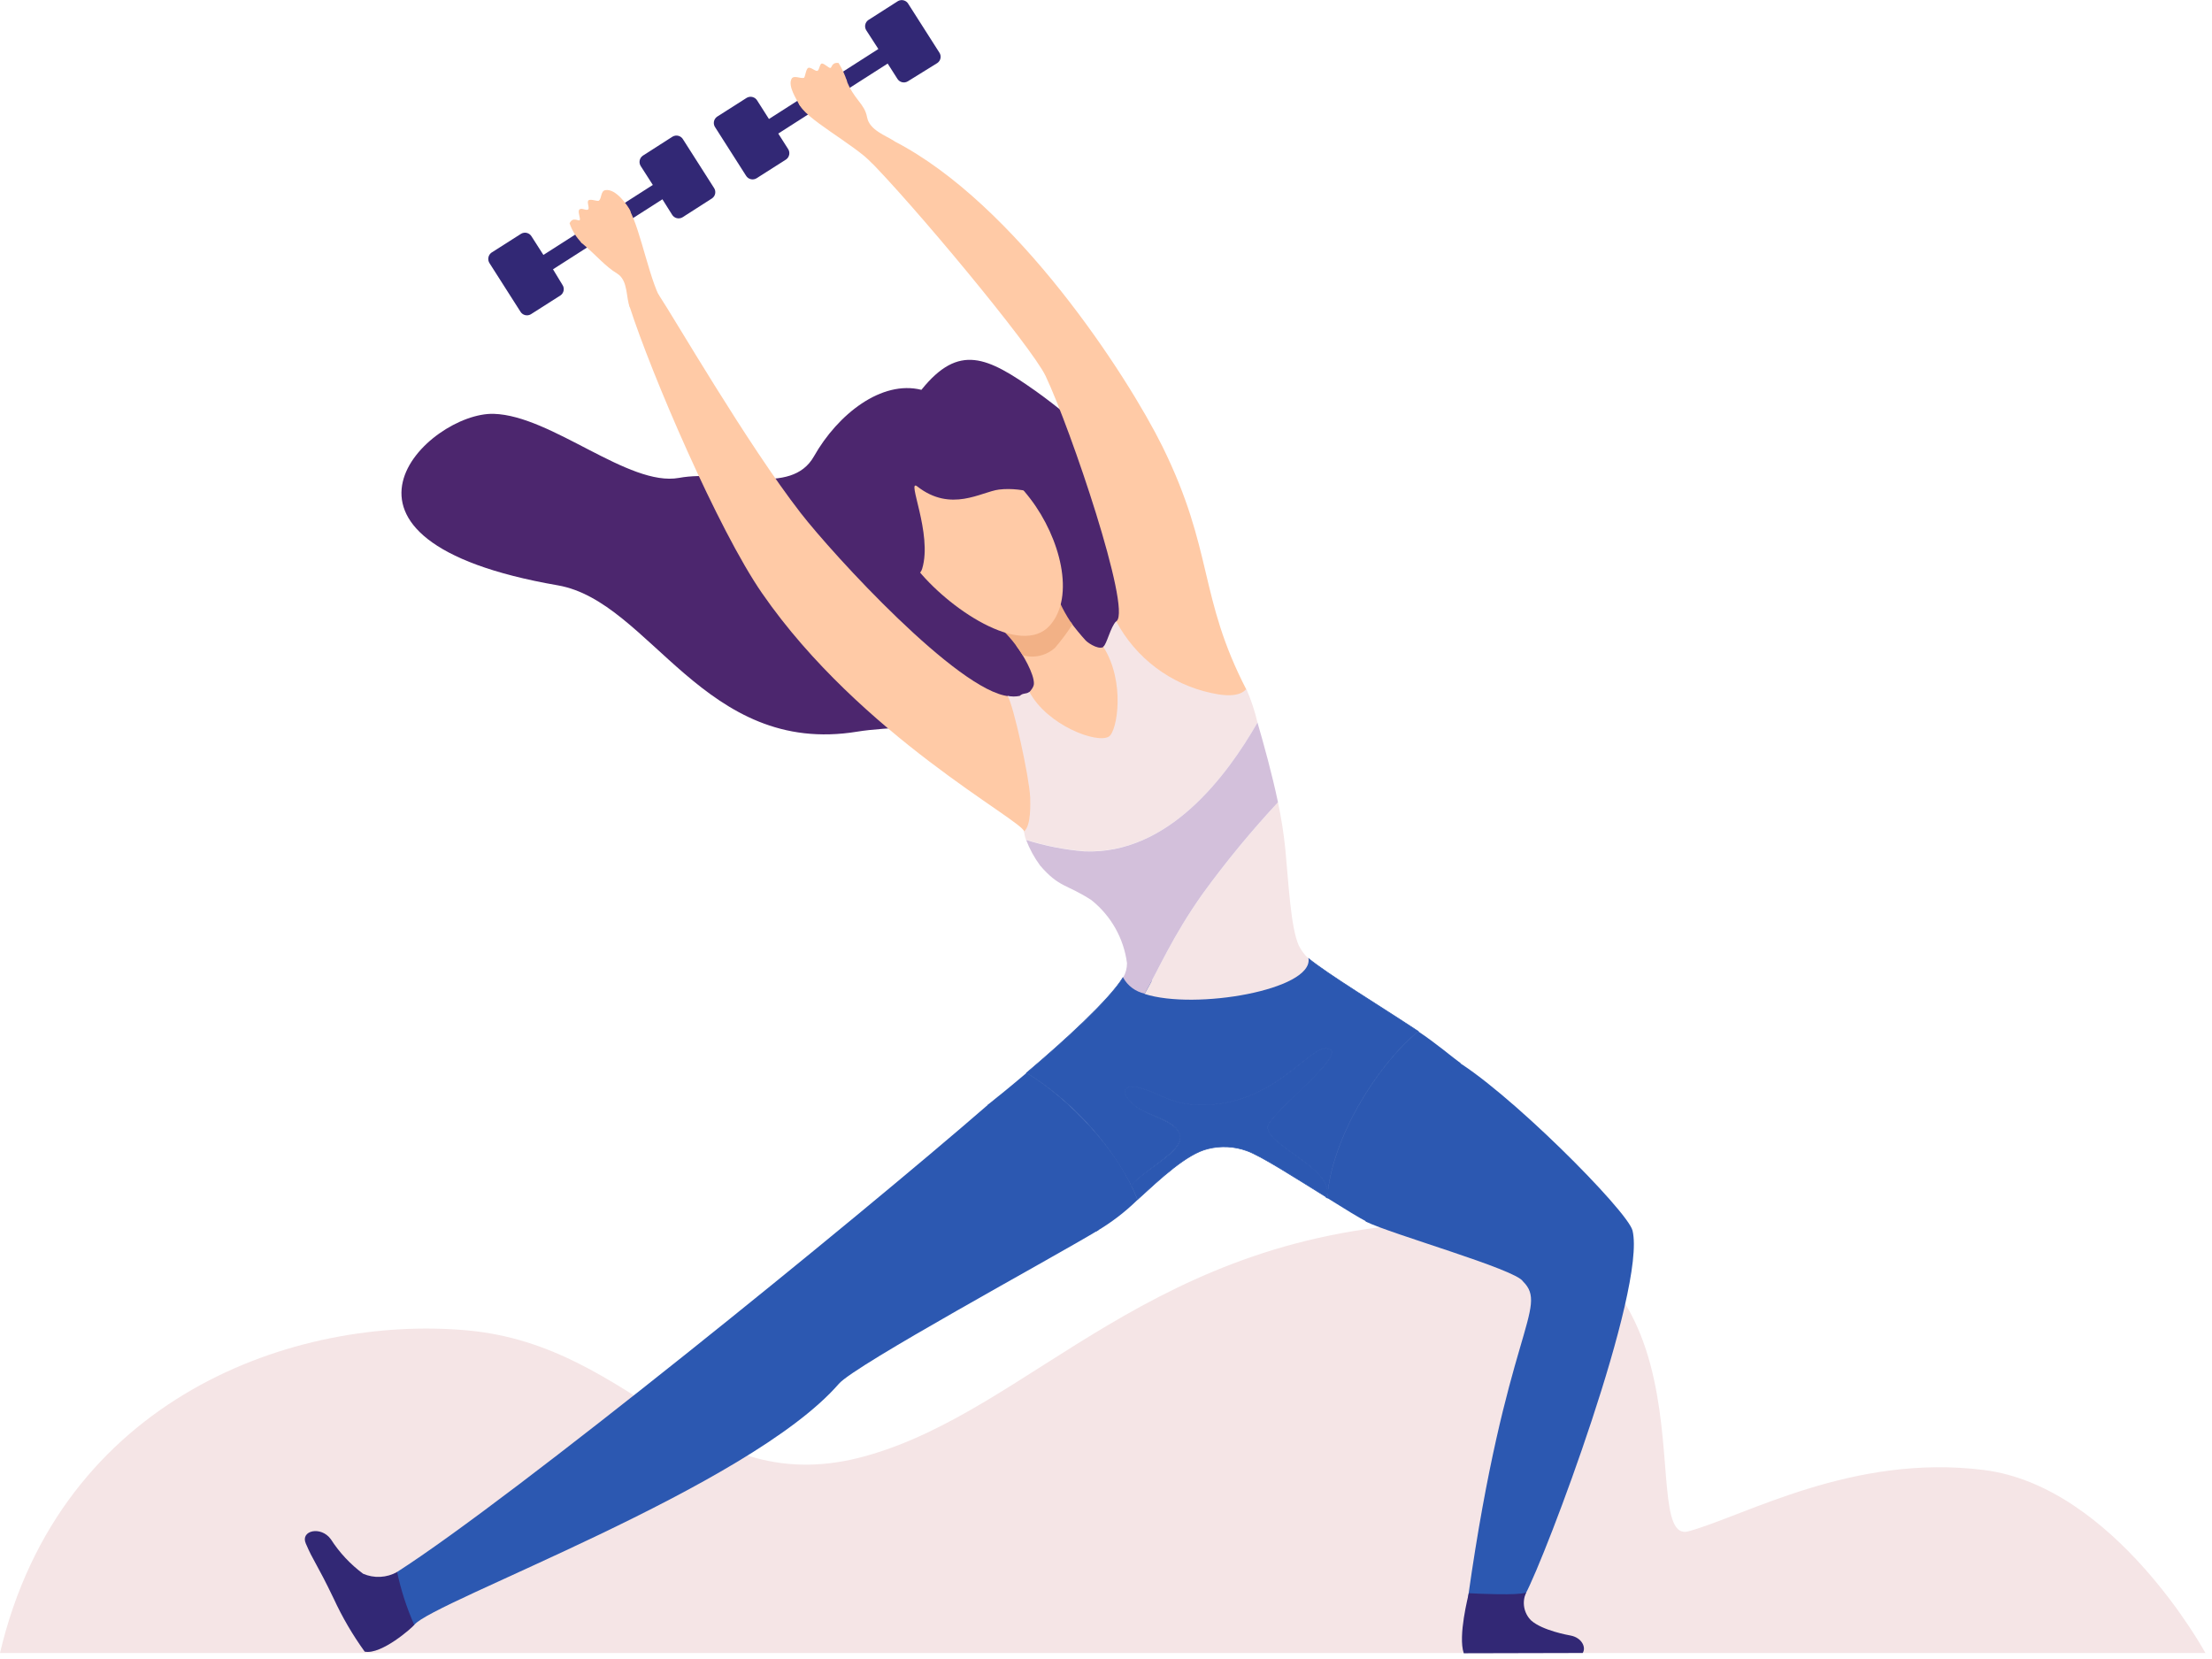
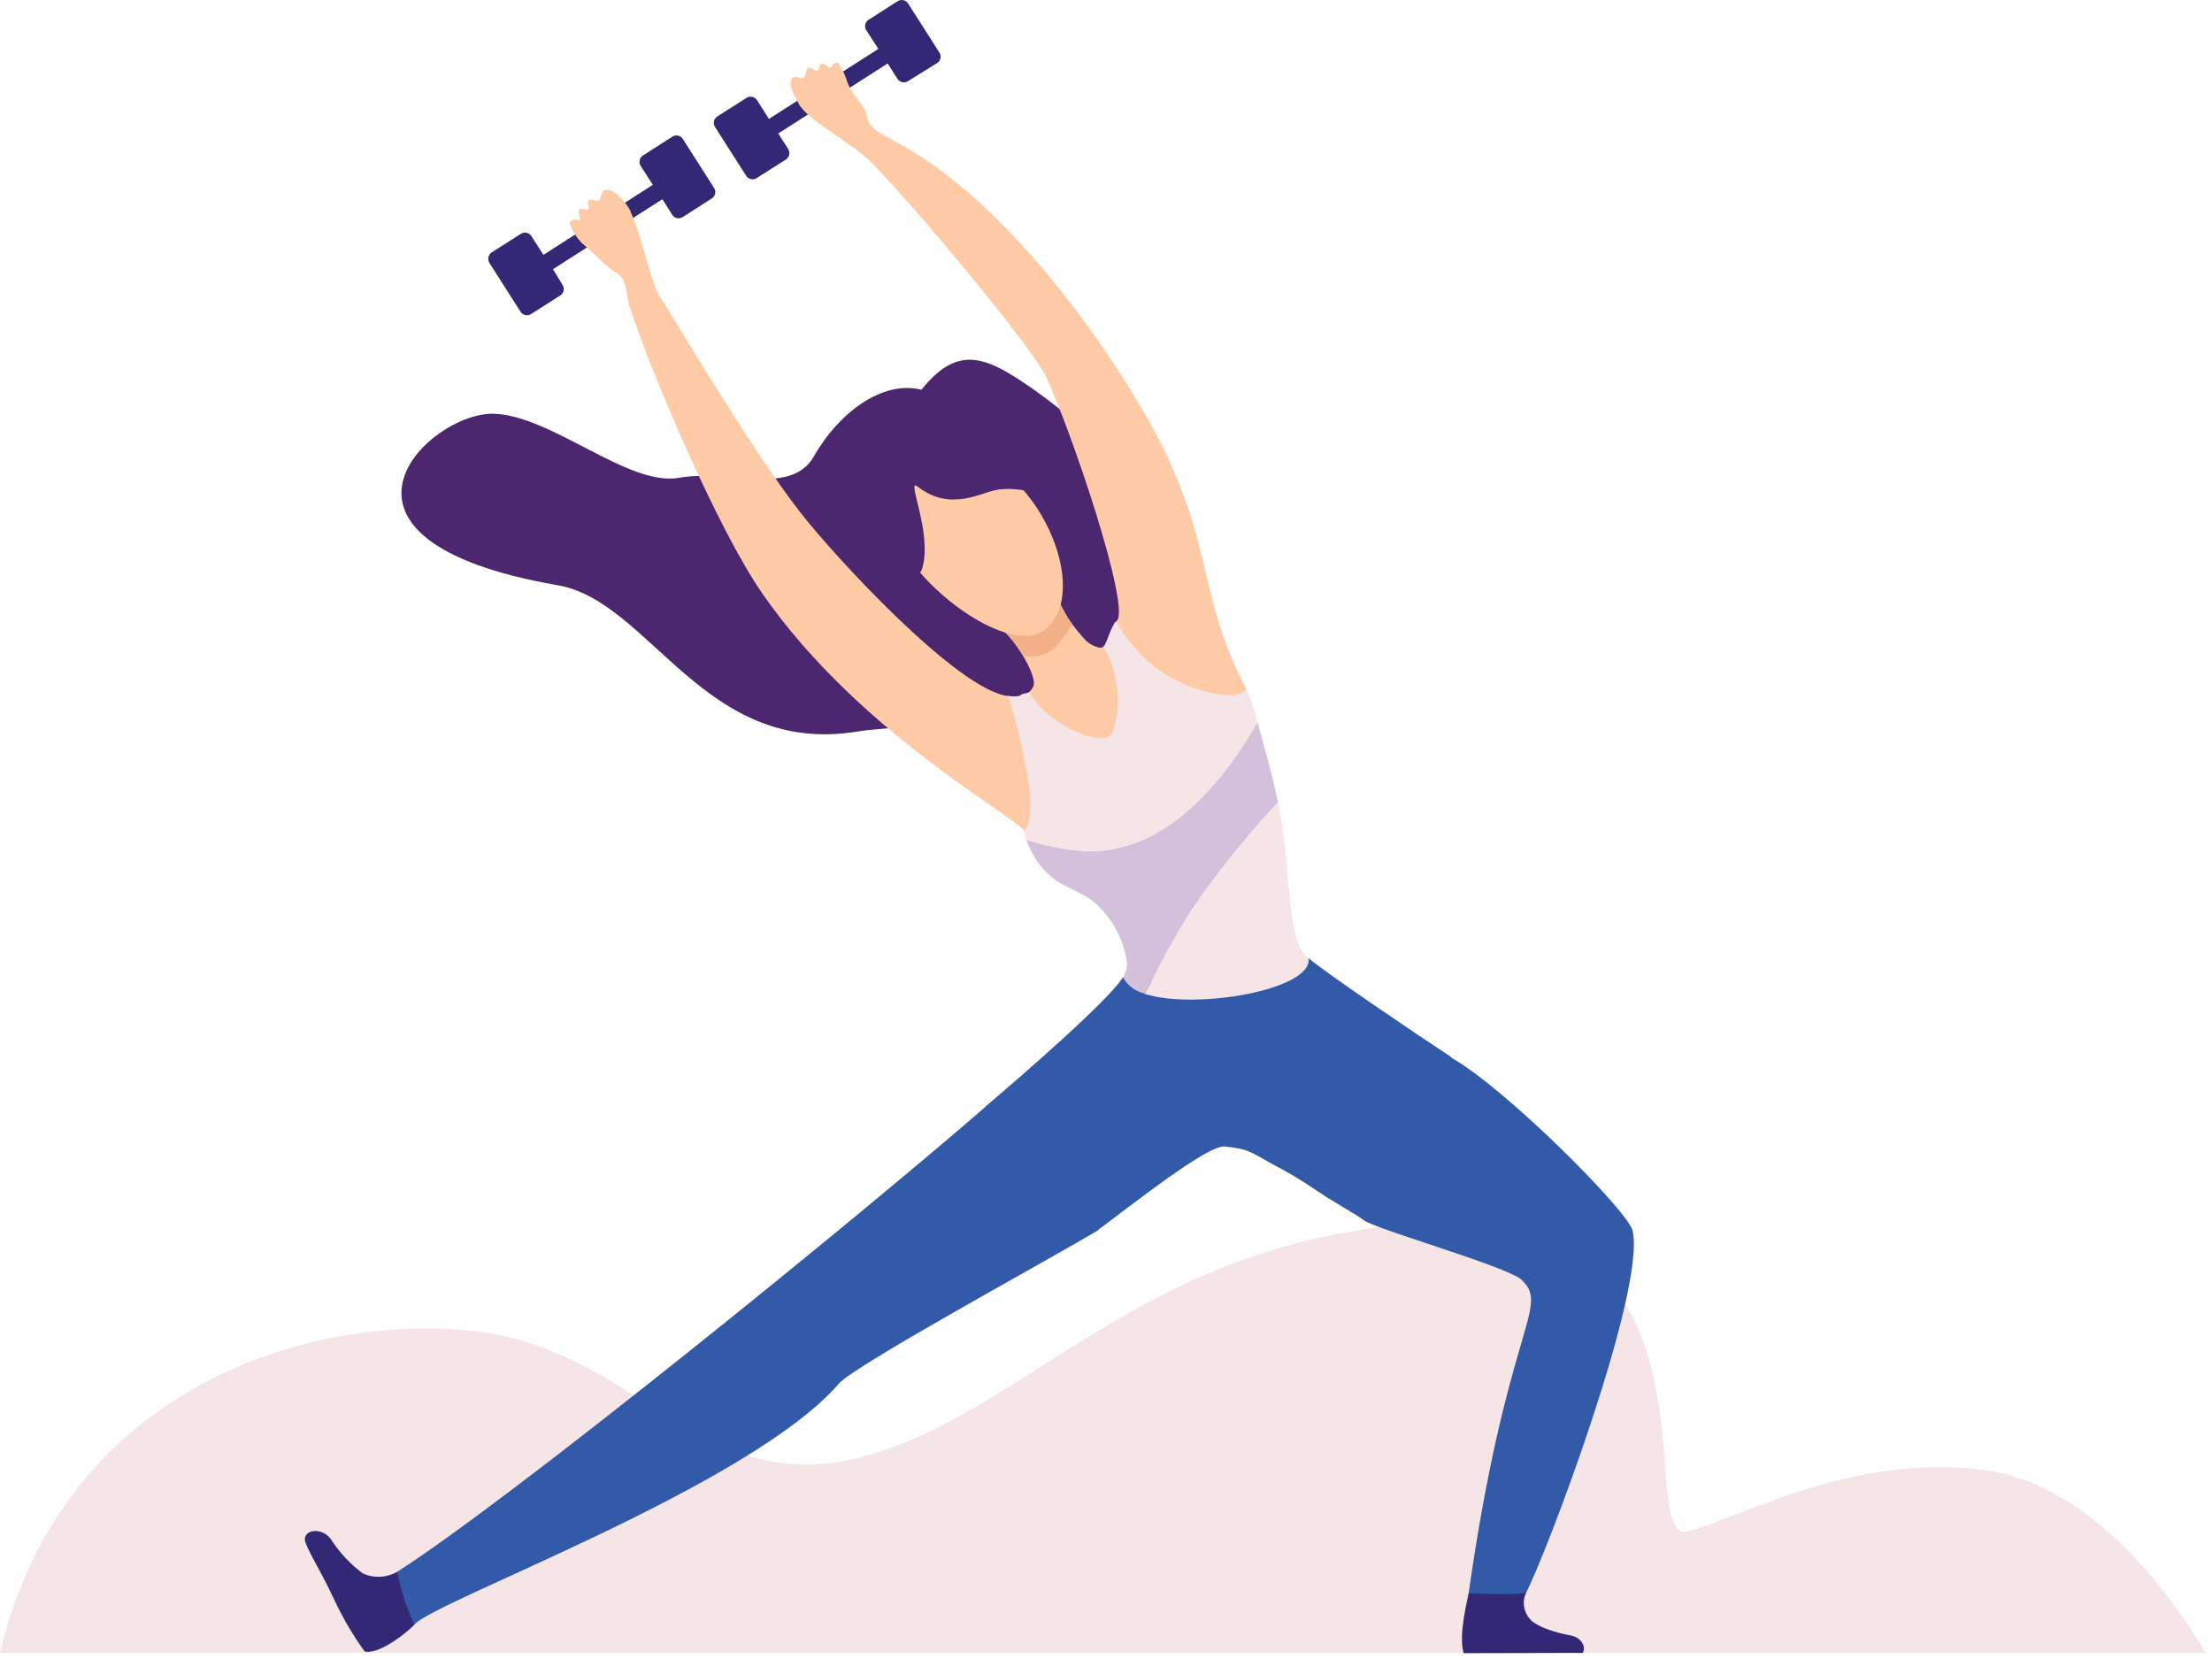
<svg xmlns="http://www.w3.org/2000/svg" width="316" height="237" viewBox="0 0 316 237" fill="none">
-   <path d="M0 236.14H315.06C315.06 236.14 302.12 212.35 283.41 210C264.7 207.65 249.41 216.5 241.21 218.76C233.01 221.02 247.93 173.32 206.21 174.63C164.49 175.94 147.64 201.32 123.69 208C99.74 214.68 91.11 192.24 66.69 190.05C42.27 187.86 8.63 199.5 0 236.14Z" fill="#F5E5E6" />
-   <path d="M131.63 55.69C125.93 54.26 119.68 59.18 116.28 65.19C113 71 103.89 67 97 68.27C89.81 69.58 78.82 59.37 70.54 59.12C61.23 58.85 42.13 77.12 79.69 83.62C92.92 85.92 100.59 108.11 122.47 104.52C130.75 103.16 153.08 104.36 160.03 98.64C165.55 94.1 164.75 83.4 164.28 76.11C163.77 68.25 153.38 59.74 147.95 55.86C141.06 51 137 49 131.63 55.69Z" fill="#4C266E" />
-   <path d="M209.75 228C215.11 190.14 221.35 186.79 217.56 183.05C216.56 181.34 198.75 176.31 195.11 174.51C193.48 170.17 201.25 152.92 207.28 151.09C215.02 155.39 232.56 173.02 233.22 175.8C235.22 184.15 220.81 222.39 217.88 227.8C217.17 229.66 209.48 229.47 209.75 228Z" fill="#2C58B1" />
-   <path d="M156.94 175.72C159.2 169.15 147.75 158.52 141.2 157.77C122 174.45 73.24 214 56.69 224.59C54.17 228.44 55.86 231.24 59.18 232.13C61.68 228.84 106.98 212.49 119.83 197.69C122.14 195 150.17 179.81 156.94 175.72Z" fill="#2C58B1" />
-   <path d="M144.1 99.46C136.88 98.74 119.04 79.28 114.38 73.28C106.78 63.49 96.38 45.54 94.11 42.12C93.11 40.66 89.62 42.77 89.95 43.81C93.04 53.42 102.58 75.66 108.87 84.75C122.95 105.11 146.06 117.16 146.32 118.8C148 125.34 150.27 100.07 144.1 99.46Z" fill="#FFCAA6" />
-   <path d="M159.53 88.71C161.59 86.84 153 61.38 149.37 53.71C147.37 49.52 130.24 28.9 123.69 22.41C124.28 21.9 126.69 19.53 127.69 20.14C145.21 29.14 161.12 53.82 166.03 63.72C173.43 78.72 171.18 85.24 178.08 98.56C177.64 102.81 155.55 93.47 159.53 88.71Z" fill="#FFCAA6" />
-   <path d="M146.5 99.43C146.89 99.06 147.66 98.33 147.7 97.72C147.78 96.3 146.08 93.4 145.14 92.19C147.06 92.69 148.26 91.19 150.75 90.88C151.524 90.259 152.259 89.591 152.95 88.88C153.62 89.79 154.338 90.665 155.1 91.5C155.57 91.98 157.3 93.05 157.82 92.23C159.82 93.23 164.73 99.47 160.62 105.73C152.39 110.33 146.73 100.51 146.5 99.43Z" fill="#FFCAA6" />
-   <path d="M150.72 92.54C150.104 93.095 149.357 93.485 148.548 93.672C147.74 93.859 146.898 93.838 146.1 93.61C143.67 89.67 140.76 87.96 138.1 85.9C139.03 84.67 147.02 77.9 149.67 80.9C149.38 81.6 151.35 86.71 153.21 89.21C152.452 90.372 151.62 91.484 150.72 92.54Z" fill="#F2B186" />
-   <path d="M147.21 71.28C151.44 76.82 153.66 85.22 149.97 89.36C145.86 93.97 135.32 86.85 130.77 80.97C125.77 74.54 128.01 68.15 132.91 66.18C137.81 64.21 142.27 64.81 147.21 71.28Z" fill="#FFCAA6" />
-   <path d="M149.7 70.63C149.7 71.23 146.45 69.48 142.7 69.94C140.17 70.26 135.88 73.26 131.05 69.5C129.4 68.21 133.26 76.25 131.74 81.24C130.59 85.01 125.19 72.16 125.57 69.72C126.41 64.23 129.15 59.84 131.57 58.9C136.12 57.09 146.09 61.37 149.7 70.63Z" fill="#4C266E" />
-   <path d="M226.1 236.14C226.62 235.35 225.98 233.96 224.38 233.65C224.06 233.59 220.38 232.94 218.75 231.51C218.228 231.001 217.878 230.343 217.747 229.626C217.616 228.909 217.712 228.17 218.02 227.51C216.81 227.95 211.28 227.68 209.83 227.6C209.76 228 208.26 233.68 209.11 236.18L226.1 236.14Z" fill="#322875" />
-   <path d="M59.18 232.13C58.89 232.51 54.51 236.42 52.1 235.95C50.387 233.578 48.907 231.046 47.68 228.39C45.24 223.3 44.8 223.11 43.68 220.49C42.88 218.64 45.86 217.94 47.27 219.9C48.494 221.804 50.052 223.471 51.87 224.82C52.645 225.156 53.486 225.309 54.329 225.265C55.173 225.222 55.994 224.984 56.73 224.57C57.282 227.168 58.103 229.702 59.18 232.13Z" fill="#322875" />
-   <path d="M146.65 153.27C144.5 155.1 142.52 156.71 141.09 157.84C147.62 159.73 154.88 170.84 156.62 175.91C158.756 174.655 160.731 173.144 162.5 171.41C159.79 164.32 152.83 157 146.65 153.27Z" fill="#2C58B1" />
-   <path d="M208.67 151.89C207.39 150.97 205.31 149.15 202.6 147.34C196.6 152.29 190.19 162.74 189.6 171.14C192.08 172.69 194.26 174.04 195.37 174.59C194.16 171 206.5 153.19 208.67 151.89Z" fill="#2C58B1" />
-   <path d="M96.06 19.53L91.83 22.24C91.594 22.404 91.431 22.654 91.379 22.937C91.327 23.22 91.388 23.512 91.55 23.75L93.26 26.42L77.63 36.42L75.94 33.78C75.794 33.531 75.555 33.35 75.276 33.277C74.996 33.203 74.7 33.244 74.45 33.39L70.21 36.09C69.977 36.259 69.818 36.512 69.768 36.795C69.717 37.079 69.779 37.371 69.94 37.61L74.34 44.51C74.486 44.759 74.725 44.94 75.004 45.013C75.284 45.086 75.581 45.045 75.83 44.9L80.07 42.2C80.188 42.118 80.288 42.014 80.365 41.893C80.443 41.772 80.496 41.637 80.521 41.496C80.546 41.355 80.543 41.21 80.512 41.07C80.481 40.93 80.422 40.797 80.34 40.68L79 38.47L94.63 28.47L96 30.65C96.072 30.774 96.167 30.883 96.281 30.97C96.394 31.058 96.524 31.122 96.662 31.159C96.801 31.196 96.945 31.206 97.087 31.187C97.229 31.168 97.366 31.122 97.49 31.05L101.72 28.34C101.837 28.259 101.938 28.155 102.015 28.035C102.092 27.916 102.145 27.782 102.17 27.641C102.195 27.501 102.192 27.357 102.161 27.218C102.13 27.078 102.072 26.947 101.99 26.83L97.59 19.93C97.519 19.8 97.422 19.687 97.305 19.596C97.188 19.505 97.054 19.439 96.911 19.401C96.768 19.364 96.619 19.356 96.472 19.378C96.326 19.4 96.186 19.452 96.06 19.53Z" fill="#322875" />
-   <path d="M128.29 0.15L124.05 2.86C123.933 2.941 123.833 3.044 123.755 3.164C123.678 3.284 123.626 3.418 123.601 3.559C123.575 3.699 123.578 3.843 123.609 3.982C123.64 4.121 123.698 4.253 123.78 4.37L125.48 7L109.85 17L108.17 14.36C108.022 14.113 107.783 13.934 107.505 13.861C107.226 13.788 106.93 13.827 106.68 13.97L102.44 16.67C102.322 16.752 102.222 16.856 102.145 16.977C102.067 17.098 102.015 17.233 101.99 17.374C101.965 17.515 101.968 17.66 101.999 17.8C102.03 17.94 102.088 18.072 102.17 18.19L106.57 25.09C106.716 25.339 106.955 25.52 107.234 25.593C107.514 25.666 107.811 25.625 108.06 25.48L112.3 22.78C112.536 22.613 112.696 22.36 112.747 22.075C112.797 21.791 112.734 21.498 112.57 21.26L111.18 19.08L126.81 9.08L128.18 11.23C128.252 11.354 128.347 11.463 128.461 11.55C128.574 11.638 128.704 11.702 128.842 11.739C128.981 11.776 129.125 11.785 129.267 11.767C129.409 11.748 129.546 11.701 129.67 11.63L133.91 9C134.028 8.919 134.128 8.815 134.205 8.695C134.282 8.576 134.335 8.441 134.36 8.301C134.385 8.161 134.382 8.017 134.351 7.878C134.32 7.738 134.262 7.607 134.18 7.49L129.78 0.59C129.712 0.462 129.619 0.35 129.507 0.258C129.395 0.167 129.266 0.099 129.127 0.058C128.989 0.017 128.843 0.004 128.699 0.02C128.556 0.036 128.417 0.08 128.29 0.15Z" fill="#322875" />
-   <path d="M186.92 136.92C184.3 139.2 171.29 141.51 160.43 139.66C158.43 142.88 152 148.75 146.65 153.27C152.978 157.206 158.139 162.76 161.6 169.36C163.6 166.99 168.98 164.46 168.6 162.27C168.22 160.08 163.8 159.43 162.07 157.91C159.67 155.81 160.75 154.91 162.65 155.37C165.97 156.17 167.22 157.98 172.23 157.84C182.28 157.55 186.89 149.49 189.58 149.78C192.86 150.14 183.19 157.62 181.3 160.45C179.69 162.86 188.4 165.94 189.5 169.52C189.6 169.761 189.646 170.021 189.635 170.281C189.625 170.542 189.558 170.797 189.44 171.03L189.61 171.14C190.19 162.74 196.61 152.29 202.61 147.34C197 143.63 189.64 139.16 186.92 136.92Z" fill="#2C58B1" stroke="#2C58B1" stroke-width="0.1" />
-   <path d="M189.5 169.52C188.4 165.94 179.69 162.86 181.3 160.45C183.19 157.62 192.86 150.14 189.58 149.78C186.89 149.49 182.28 157.55 172.23 157.84C167.23 157.98 165.97 156.17 162.65 155.37C160.75 154.91 159.65 155.81 162.07 157.91C163.8 159.43 168.2 159.98 168.6 162.27C169 164.56 163.6 166.99 161.6 169.36C161.93 170.04 162.24 170.73 162.5 171.36C165.79 168.36 169.56 164.8 172.59 164.1C174.418 163.647 176.34 163.748 178.11 164.39C180.11 165.08 185.11 168.3 189.44 170.98C189.551 170.754 189.614 170.508 189.624 170.256C189.634 170.005 189.592 169.754 189.5 169.52Z" fill="#2C58B1" stroke="#2C58B1" stroke-width="0.1" />
-   <path d="M83.12 34.71C82.326 33.922 81.727 32.96 81.37 31.9C81.84 30.9 82.63 31.64 82.81 31.45C82.99 31.26 82.43 30.11 82.81 29.9C83.19 29.69 83.61 30.08 83.97 29.95C84.33 29.82 83.74 28.81 84.1 28.6C84.46 28.39 85.4 28.83 85.57 28.66C85.98 28.29 85.8 27.27 86.49 27.16C87.99 26.92 89.62 29.32 90 30.02C90.89 31.83 85 35.53 83.12 34.71Z" fill="#FFCAA6" />
-   <path d="M124.7 23.41C121.88 20.49 114.8 16.89 114.1 14.71C113.32 12.26 118.63 11.81 120.87 11.32C121.96 14.27 123.5 14.72 123.87 16.76C124.22 18.61 126.58 19.37 127.74 20.15C127.62 20.27 127.94 21.17 124.7 23.41Z" fill="#FFCAA6" />
-   <path d="M121 11.61C120.706 10.695 120.303 9.819 119.8 9C118.8 8.86 118.86 9.67 118.63 9.71C118.4 9.75 117.63 8.94 117.35 9.09C117.07 9.24 117.08 9.88 116.82 10.09C116.56 10.3 115.82 9.52 115.46 9.7C115.1 9.88 115.04 11.08 114.83 11.12C114.36 11.26 113.38 10.69 113.08 11.26C112.51 12.32 113.85 14.26 114.17 14.93C115 16.61 120.66 13.53 121 11.61Z" fill="#FFCAA6" />
-   <path d="M94.11 42.19C92.38 38.53 91 30.52 89.23 29.1C87.23 27.51 84.23 32.68 82.97 34.6C85.35 36.6 86.41 38.02 88.18 39.09C89.78 40.09 89.4 42.64 89.99 43.91C90.15 43.82 90.88 44.44 94.11 42.19Z" fill="#FFCAA6" />
-   <path d="M179.64 103.22C179.257 101.57 178.721 99.96 178.04 98.41C177.43 99.22 175.95 99.66 173.04 99C170.167 98.385 167.463 97.15 165.118 95.381C162.772 93.612 160.841 91.353 159.46 88.76C158.67 89.47 158.1 92.08 157.61 92.39C160.8 97.39 159.61 104.45 158.42 105.22C156.73 106.29 149.61 103.63 147.06 98.84C146.57 99.2 146.16 98.95 145.68 99.41C145.106 99.53 144.514 99.53 143.94 99.41C144.78 100.72 147.02 110.92 147.17 113.9C147.17 114.66 147.35 117.9 146.3 118.77C146.333 119.177 146.424 119.578 146.57 119.96C149.264 120.81 152.045 121.357 154.86 121.59C166.92 122.14 175.3 110.8 179.64 103.22Z" fill="#F5E5E6" />
-   <path d="M186.93 136.93C186.339 136.386 185.857 135.734 185.51 135.01C184.38 132.33 184.1 126.38 183.62 121.33C183.391 119.073 183.041 116.829 182.57 114.61C178.746 118.725 175.173 123.066 171.87 127.61C167.41 133.87 165.39 138.77 163.51 141.99C170.76 144.33 187.57 141.4 186.93 136.93Z" fill="#F5E5E6" />
-   <path d="M182.57 114.61C181.73 110.61 180.57 106.42 179.64 103.22C175.3 110.8 166.92 122.14 154.88 121.62C152.065 121.387 149.284 120.84 146.59 119.99C147.09 121.294 147.763 122.525 148.59 123.65C151.35 126.85 152.36 126.27 155.92 128.59C158.714 130.82 160.534 134.046 161 137.59C161.003 138.316 160.813 139.03 160.45 139.66C160.769 140.24 161.21 140.745 161.741 141.14C162.272 141.535 162.883 141.811 163.53 141.95C165.41 138.73 167.43 133.83 171.89 127.57C175.188 123.04 178.755 118.713 182.57 114.61Z" fill="#D3C0DB" />
+   <path d="M0 236.127H315.06C315.06 236.127 302.12 212.337 283.41 209.987C264.7 207.637 249.41 216.487 241.21 218.747C233.01 221.007 247.93 173.307 206.21 174.617C164.49 175.927 147.64 201.307 123.69 207.987C99.74 214.667 91.11 192.227 66.69 190.037C42.27 187.847 8.63 199.487 0 236.127Z" fill="#F5E5E6" />
+   <path d="M131.63 55.677C125.93 54.247 119.68 59.167 116.28 65.177C113 70.987 103.89 66.987 97 68.257C89.81 69.567 78.82 59.357 70.54 59.107C61.23 58.837 42.13 77.107 79.69 83.607C92.92 85.907 100.59 108.097 122.47 104.507C130.75 103.147 153.08 104.347 160.03 98.627C165.55 94.087 164.75 83.387 164.28 76.097C163.77 68.237 153.38 59.727 147.95 55.847C141.06 50.987 137 48.987 131.63 55.677Z" fill="#4C266E" />
+   <path d="M209.75 227.987C215.11 190.127 221.35 186.777 217.56 183.037C216.56 181.327 198.75 176.297 195.11 174.497C160.92 149.787 178.46 137.897 207.28 151.077C215.02 155.377 232.56 173.007 233.22 175.787C235.22 184.137 220.81 222.377 217.88 227.787C217.17 229.647 209.48 229.457 209.75 227.987Z" fill="#335AA9" />
+   <path d="M119.83 197.677C106.98 212.477 61.68 228.827 59.18 232.117C55.86 231.227 54.18 228.427 56.69 224.577C73.24 213.987 122 174.437 141.2 157.757C147.75 158.507 159.2 169.137 156.94 175.707C150.17 179.797 122.14 194.987 119.83 197.677ZM207.28 150.987C212.77 162.927 215.28 171.367 196.54 174.487C196.018 174.617 195.467 174.564 194.98 174.337C193.41 173.397 189.49 171.007 189.44 170.977C188.44 170.307 188.7 170.447 188.1 170.087C186.045 168.678 183.904 167.399 181.69 166.257C178.69 164.607 178.41 164.117 174.93 163.787C172.5 163.557 161.66 172.147 156.93 175.667C145.17 173.867 136.75 167.887 140.77 158.087C146.12 153.557 158.46 142.827 160.42 139.607C171.28 141.457 184.29 139.147 186.91 136.867C189.64 139.147 201.72 147.317 207.28 150.987Z" fill="#335AA9" />
+   <path d="M144.1 99.447C136.88 98.727 119.04 79.267 114.38 73.267C106.78 63.477 96.38 45.527 94.11 42.107C93.11 40.647 89.62 42.757 89.95 43.797C93.04 53.407 102.58 75.647 108.87 84.737C122.95 105.097 146.06 117.147 146.32 118.787C148 125.327 150.27 100.057 144.1 99.447Z" fill="#FFCAA6" />
+   <path d="M159.53 88.697C161.59 86.827 153 61.367 149.37 53.697C147.37 49.507 130.24 28.887 123.69 22.397C124.28 21.887 126.69 19.517 127.69 20.127C145.21 29.127 161.12 53.807 166.03 63.707C173.43 78.707 171.18 85.227 178.08 98.547C177.64 102.797 155.55 93.457 159.53 88.697Z" fill="#FFCAA6" />
+   <path d="M146.5 99.417C146.89 99.047 147.66 98.317 147.7 97.707C147.78 96.287 146.08 93.387 145.14 92.177C147.06 92.677 148.26 91.177 150.75 90.867C151.524 90.246 152.259 89.578 152.95 88.867C153.62 89.777 154.338 90.652 155.1 91.487C155.57 91.967 157.3 93.037 157.82 92.217C159.82 93.217 164.73 99.457 160.62 105.717C152.39 110.317 146.73 100.497 146.5 99.417Z" fill="#FFCAA6" />
+   <path d="M150.72 92.527C150.104 93.082 149.357 93.472 148.548 93.659C147.74 93.846 146.898 93.825 146.1 93.597C143.67 89.657 140.76 87.947 138.1 85.887C139.03 84.657 147.02 77.887 149.67 80.887C149.38 81.587 151.35 86.697 153.21 89.197C152.452 90.359 151.62 91.471 150.72 92.527Z" fill="#F2B186" />
+   <path d="M147.21 71.267C151.44 76.807 153.66 85.207 149.97 89.347C145.86 93.957 135.32 86.837 130.77 80.957C125.77 74.527 128.01 68.137 132.91 66.167C137.81 64.197 142.27 64.797 147.21 71.267Z" fill="#FFCAA6" />
+   <path d="M149.7 70.617C149.7 71.217 146.45 69.467 142.7 69.927C140.17 70.247 135.88 73.247 131.05 69.487C129.4 68.197 133.26 76.237 131.74 81.227C130.59 84.997 125.19 72.147 125.57 69.707C126.41 64.217 129.15 59.827 131.57 58.887C136.12 57.077 146.09 61.357 149.7 70.617Z" fill="#4C266E" />
+   <path d="M226.1 236.127C226.62 235.337 225.98 233.947 224.38 233.637C224.06 233.577 220.38 232.927 218.75 231.497C218.228 230.988 217.878 230.33 217.747 229.613C217.616 228.896 217.712 228.157 218.02 227.497C216.81 227.937 211.28 227.667 209.83 227.587C209.76 227.987 208.26 233.667 209.11 236.167L226.1 236.127Z" fill="#322875" />
+   <path d="M59.18 232.117C58.89 232.497 54.51 236.407 52.1 235.937C50.387 233.564 48.907 231.033 47.68 228.377C45.24 223.287 44.8 223.097 43.68 220.477C42.88 218.627 45.86 217.927 47.27 219.887C48.494 221.791 50.052 223.458 51.87 224.807C52.645 225.143 53.486 225.295 54.329 225.252C55.173 225.209 55.994 224.971 56.73 224.557C57.282 227.155 58.103 229.688 59.18 232.117Z" fill="#322875" />
+   <path d="M96.06 19.517L91.83 22.227C91.594 22.39 91.431 22.641 91.379 22.924C91.327 23.207 91.388 23.499 91.55 23.737L93.26 26.407L77.63 36.407L75.94 33.767C75.794 33.518 75.555 33.337 75.276 33.264C74.996 33.19 74.7 33.231 74.45 33.377L70.21 36.077C69.977 36.245 69.818 36.498 69.768 36.782C69.717 37.066 69.779 37.358 69.94 37.597L74.34 44.497C74.486 44.746 74.725 44.927 75.004 45C75.284 45.073 75.581 45.032 75.83 44.887L80.07 42.187C80.188 42.105 80.288 42 80.365 41.88C80.443 41.759 80.496 41.624 80.521 41.483C80.546 41.342 80.543 41.197 80.512 41.057C80.481 40.917 80.422 40.784 80.34 40.667L79 38.457L94.63 28.457L96 30.637C96.072 30.761 96.167 30.87 96.281 30.957C96.394 31.044 96.524 31.108 96.662 31.146C96.801 31.183 96.945 31.192 97.087 31.174C97.229 31.155 97.366 31.108 97.49 31.037L101.72 28.327C101.837 28.246 101.938 28.142 102.015 28.022C102.092 27.902 102.145 27.768 102.17 27.628C102.195 27.488 102.192 27.344 102.161 27.204C102.13 27.065 102.072 26.933 101.99 26.817L97.59 19.917C97.519 19.787 97.422 19.673 97.305 19.582C97.188 19.492 97.054 19.425 96.911 19.388C96.768 19.351 96.619 19.343 96.472 19.365C96.326 19.387 96.186 19.439 96.06 19.517Z" fill="#322875" />
+   <path d="M128.29 0.137L124.05 2.847C123.933 2.928 123.833 3.031 123.755 3.151C123.678 3.271 123.626 3.405 123.601 3.545C123.575 3.686 123.578 3.83 123.609 3.969C123.64 4.108 123.698 4.24 123.78 4.357L125.48 6.987L109.85 16.987L108.17 14.347C108.022 14.1 107.783 13.92 107.505 13.847C107.226 13.774 106.93 13.814 106.68 13.957L102.44 16.657C102.322 16.739 102.222 16.843 102.145 16.964C102.067 17.085 102.015 17.219 101.99 17.361C101.965 17.502 101.968 17.647 101.999 17.787C102.03 17.927 102.088 18.059 102.17 18.177L106.57 25.077C106.716 25.326 106.955 25.507 107.234 25.58C107.514 25.653 107.811 25.612 108.06 25.467L112.3 22.767C112.536 22.599 112.696 22.346 112.747 22.062C112.797 21.778 112.734 21.485 112.57 21.247L111.18 19.067L126.81 9.067L128.18 11.217C128.252 11.341 128.347 11.45 128.461 11.537C128.574 11.624 128.704 11.688 128.842 11.726C128.981 11.763 129.125 11.772 129.267 11.754C129.409 11.735 129.546 11.688 129.67 11.617L133.91 8.987C134.028 8.906 134.128 8.802 134.205 8.682C134.282 8.562 134.335 8.428 134.36 8.288C134.385 8.148 134.382 8.004 134.351 7.864C134.32 7.725 134.262 7.593 134.18 7.477L129.78 0.577C129.712 0.449 129.619 0.336 129.507 0.245C129.395 0.154 129.266 0.086 129.127 0.045C128.989 0.004 128.843 -0.009 128.699 0.007C128.556 0.022 128.417 0.067 128.29 0.137Z" fill="#322875" />
+   <path d="M83.12 34.697C82.326 33.909 81.727 32.947 81.37 31.887C81.84 30.887 82.63 31.627 82.81 31.437C82.99 31.247 82.43 30.097 82.81 29.887C83.19 29.677 83.61 30.067 83.97 29.937C84.33 29.807 83.74 28.797 84.1 28.587C84.46 28.377 85.4 28.817 85.57 28.647C85.98 28.277 85.8 27.257 86.49 27.147C87.99 26.907 89.62 29.307 90 30.007C90.89 31.817 85 35.517 83.12 34.697Z" fill="#FFCAA6" />
+   <path d="M124.7 23.397C121.88 20.477 114.8 16.877 114.1 14.697C113.32 12.247 118.63 11.797 120.87 11.307C121.96 14.257 123.5 14.707 123.87 16.747C124.22 18.597 126.58 19.357 127.74 20.137C127.62 20.257 127.94 21.157 124.7 23.397Z" fill="#FFCAA6" />
+   <path d="M121 11.597C120.706 10.682 120.303 9.806 119.8 8.987C118.8 8.847 118.86 9.657 118.63 9.697C118.4 9.737 117.63 8.927 117.35 9.077C117.07 9.227 117.08 9.867 116.82 10.077C116.56 10.287 115.82 9.507 115.46 9.687C115.1 9.867 115.04 11.067 114.83 11.107C114.36 11.247 113.38 10.677 113.08 11.247C112.51 12.307 113.85 14.247 114.17 14.917C115 16.597 120.66 13.517 121 11.597Z" fill="#FFCAA6" />
+   <path d="M94.11 42.177C92.38 38.517 91 30.507 89.23 29.087C87.23 27.497 84.23 32.667 82.97 34.587C85.35 36.587 86.41 38.007 88.18 39.077C89.78 40.077 89.4 42.627 89.99 43.897C90.15 43.807 90.88 44.427 94.11 42.177Z" fill="#FFCAA6" />
+   <path d="M179.64 103.207C179.257 101.557 178.721 99.947 178.04 98.397C177.43 99.207 175.95 99.647 173.04 98.987C170.167 98.372 167.463 97.137 165.118 95.368C162.772 93.599 160.841 91.339 159.46 88.747C158.67 89.457 158.1 92.067 157.61 92.377C160.8 97.377 159.61 104.437 158.42 105.207C156.73 106.277 149.61 103.617 147.06 98.827C146.57 99.187 146.16 98.937 145.68 99.397C145.106 99.517 144.514 99.517 143.94 99.397C144.78 100.707 147.02 110.907 147.17 113.887C147.17 114.647 147.35 117.887 146.3 118.757C146.333 119.164 146.424 119.565 146.57 119.947C149.264 120.797 152.045 121.344 154.86 121.577C166.92 122.127 175.3 110.787 179.64 103.207Z" fill="#F5E5E6" />
+   <path d="M186.93 136.917C186.339 136.372 185.857 135.721 185.51 134.997C184.38 132.317 184.1 126.367 183.62 121.317C183.391 119.059 183.041 116.816 182.57 114.597C178.746 118.712 175.173 123.053 171.87 127.597C167.41 133.857 165.39 138.757 163.51 141.977C170.76 144.317 187.57 141.387 186.93 136.917Z" fill="#F5E5E6" />
+   <path d="M182.57 114.597C181.73 110.597 180.57 106.407 179.64 103.207C175.3 110.787 166.92 122.127 154.88 121.607C152.065 121.374 149.284 120.827 146.59 119.977C147.09 121.28 147.763 122.511 148.59 123.637C151.35 126.837 152.36 126.257 155.92 128.577C158.714 130.807 160.534 134.032 161 137.577C161.003 138.303 160.813 139.017 160.45 139.647C160.769 140.227 161.21 140.731 161.741 141.127C162.272 141.522 162.883 141.798 163.53 141.937C165.41 138.717 167.43 133.817 171.89 127.557C175.188 123.027 178.755 118.699 182.57 114.597Z" fill="#D3C0DB" />
</svg>
